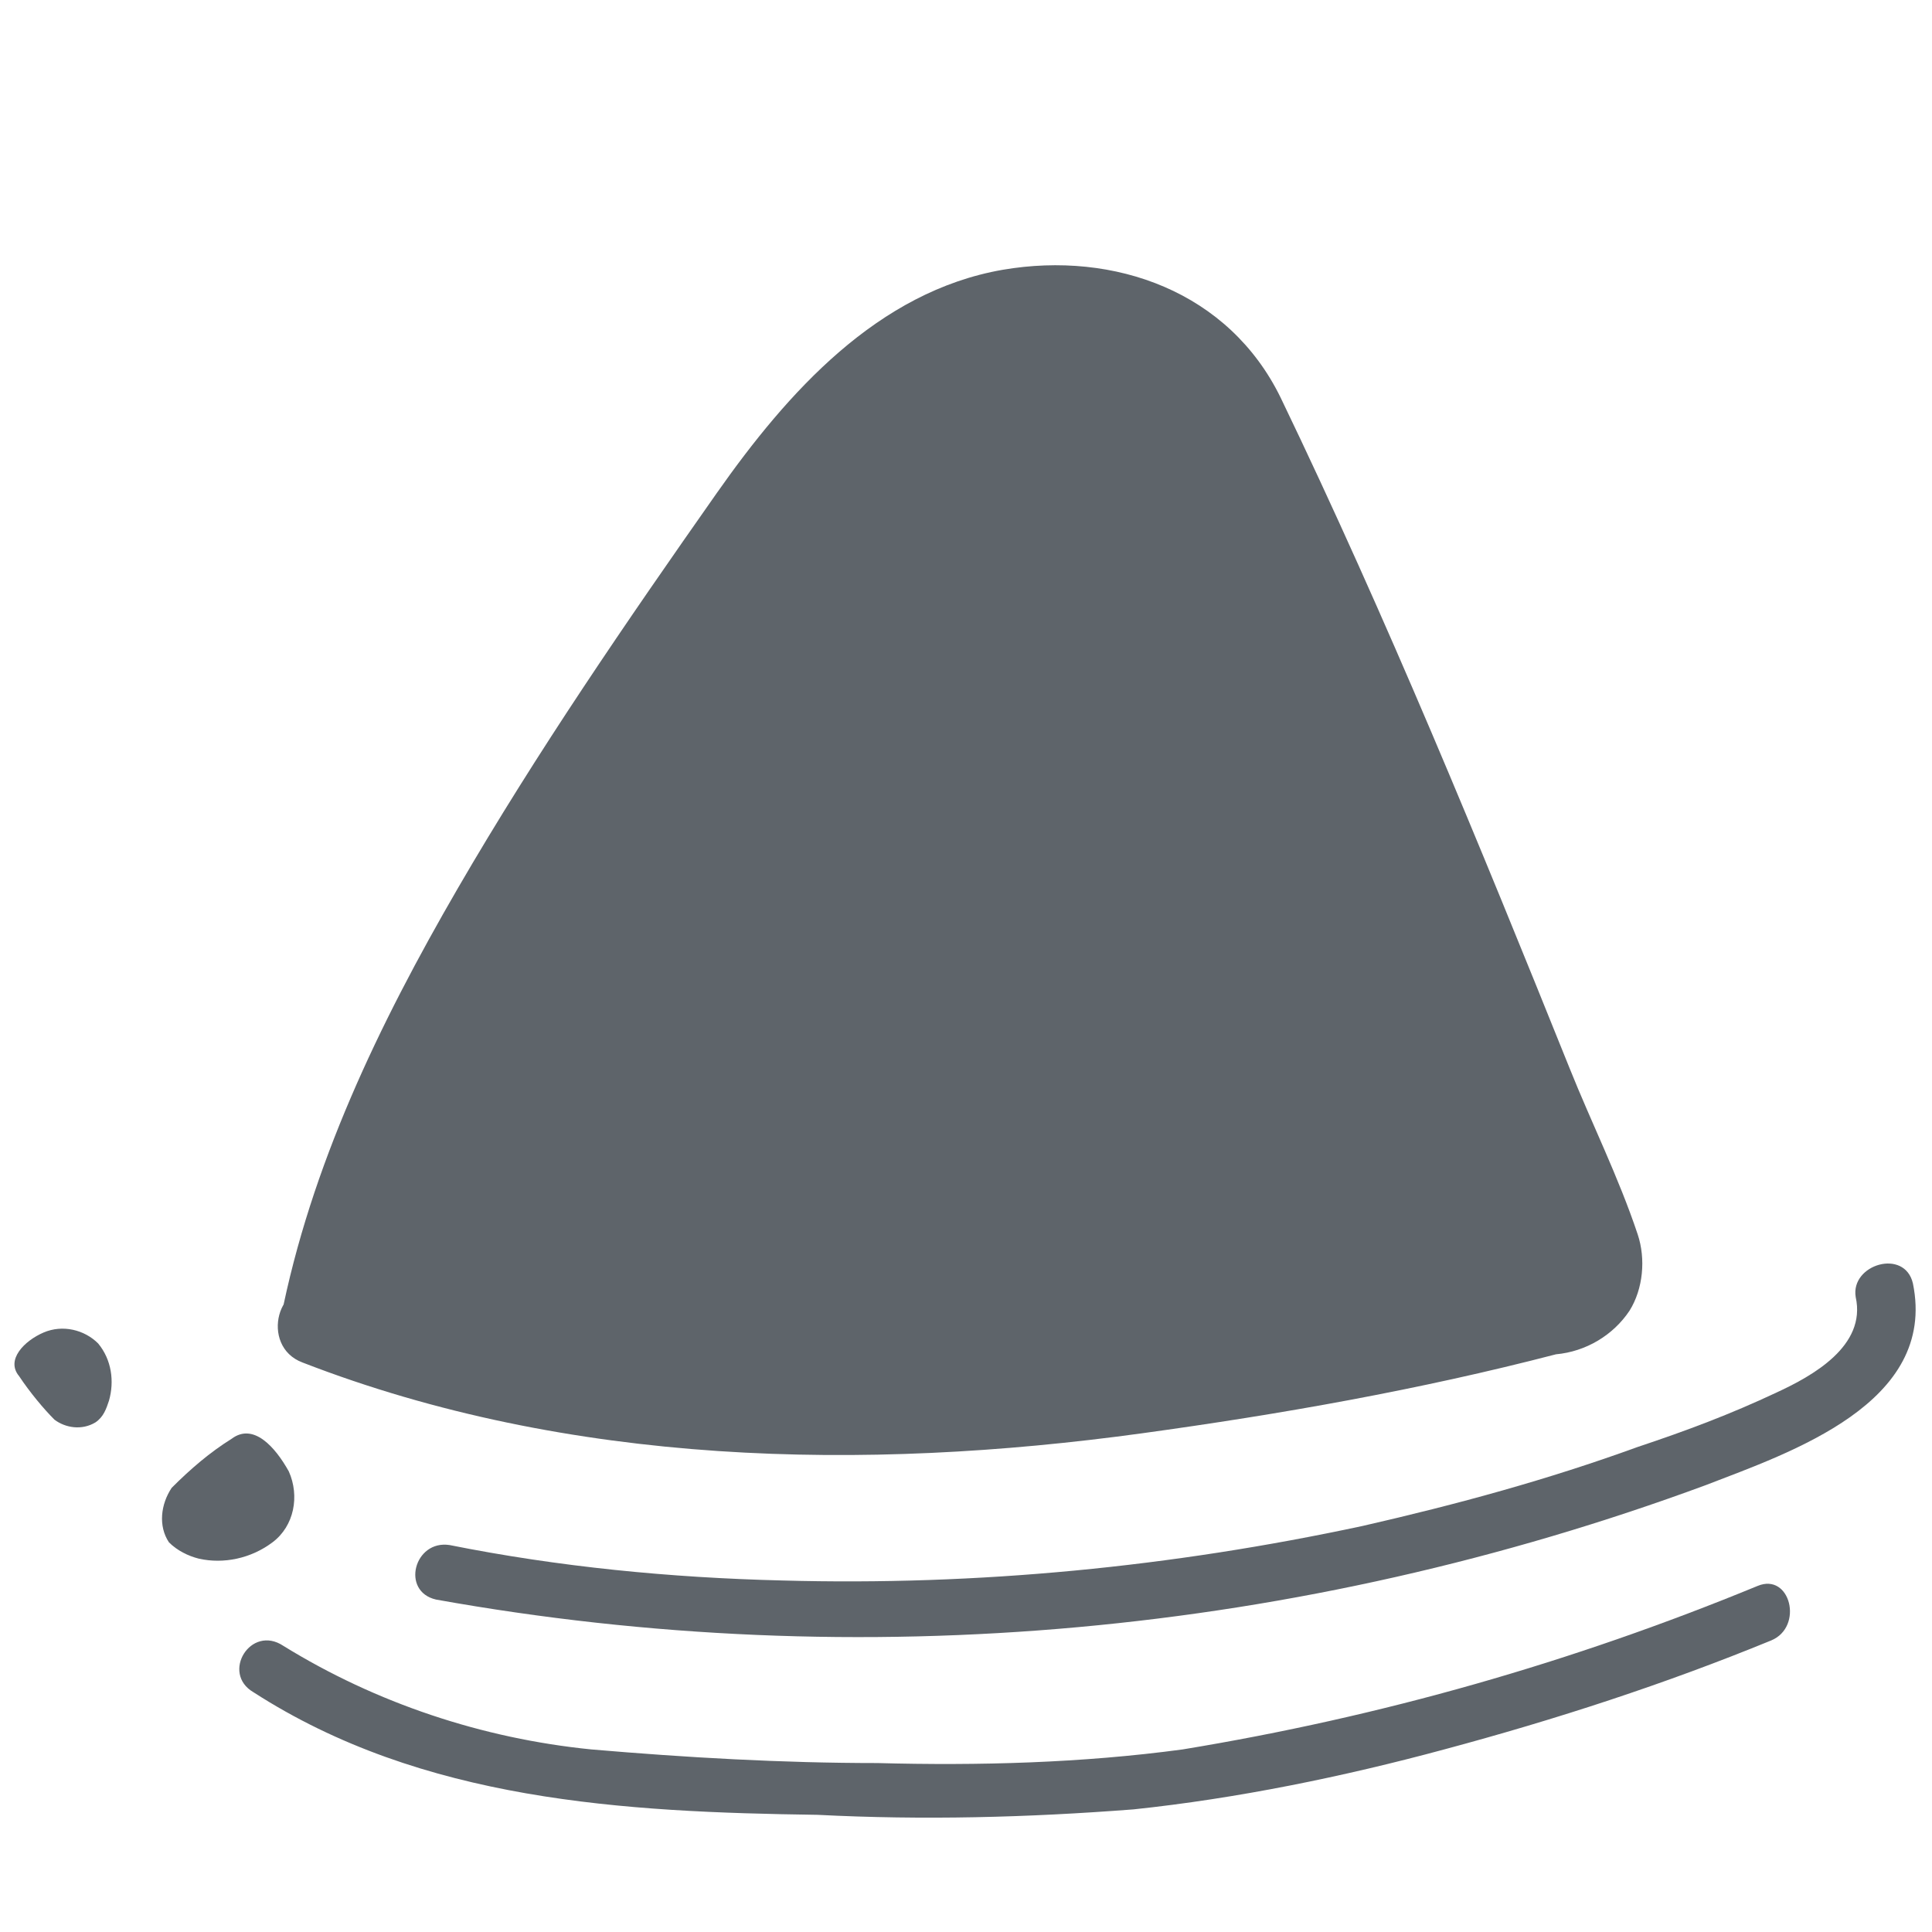
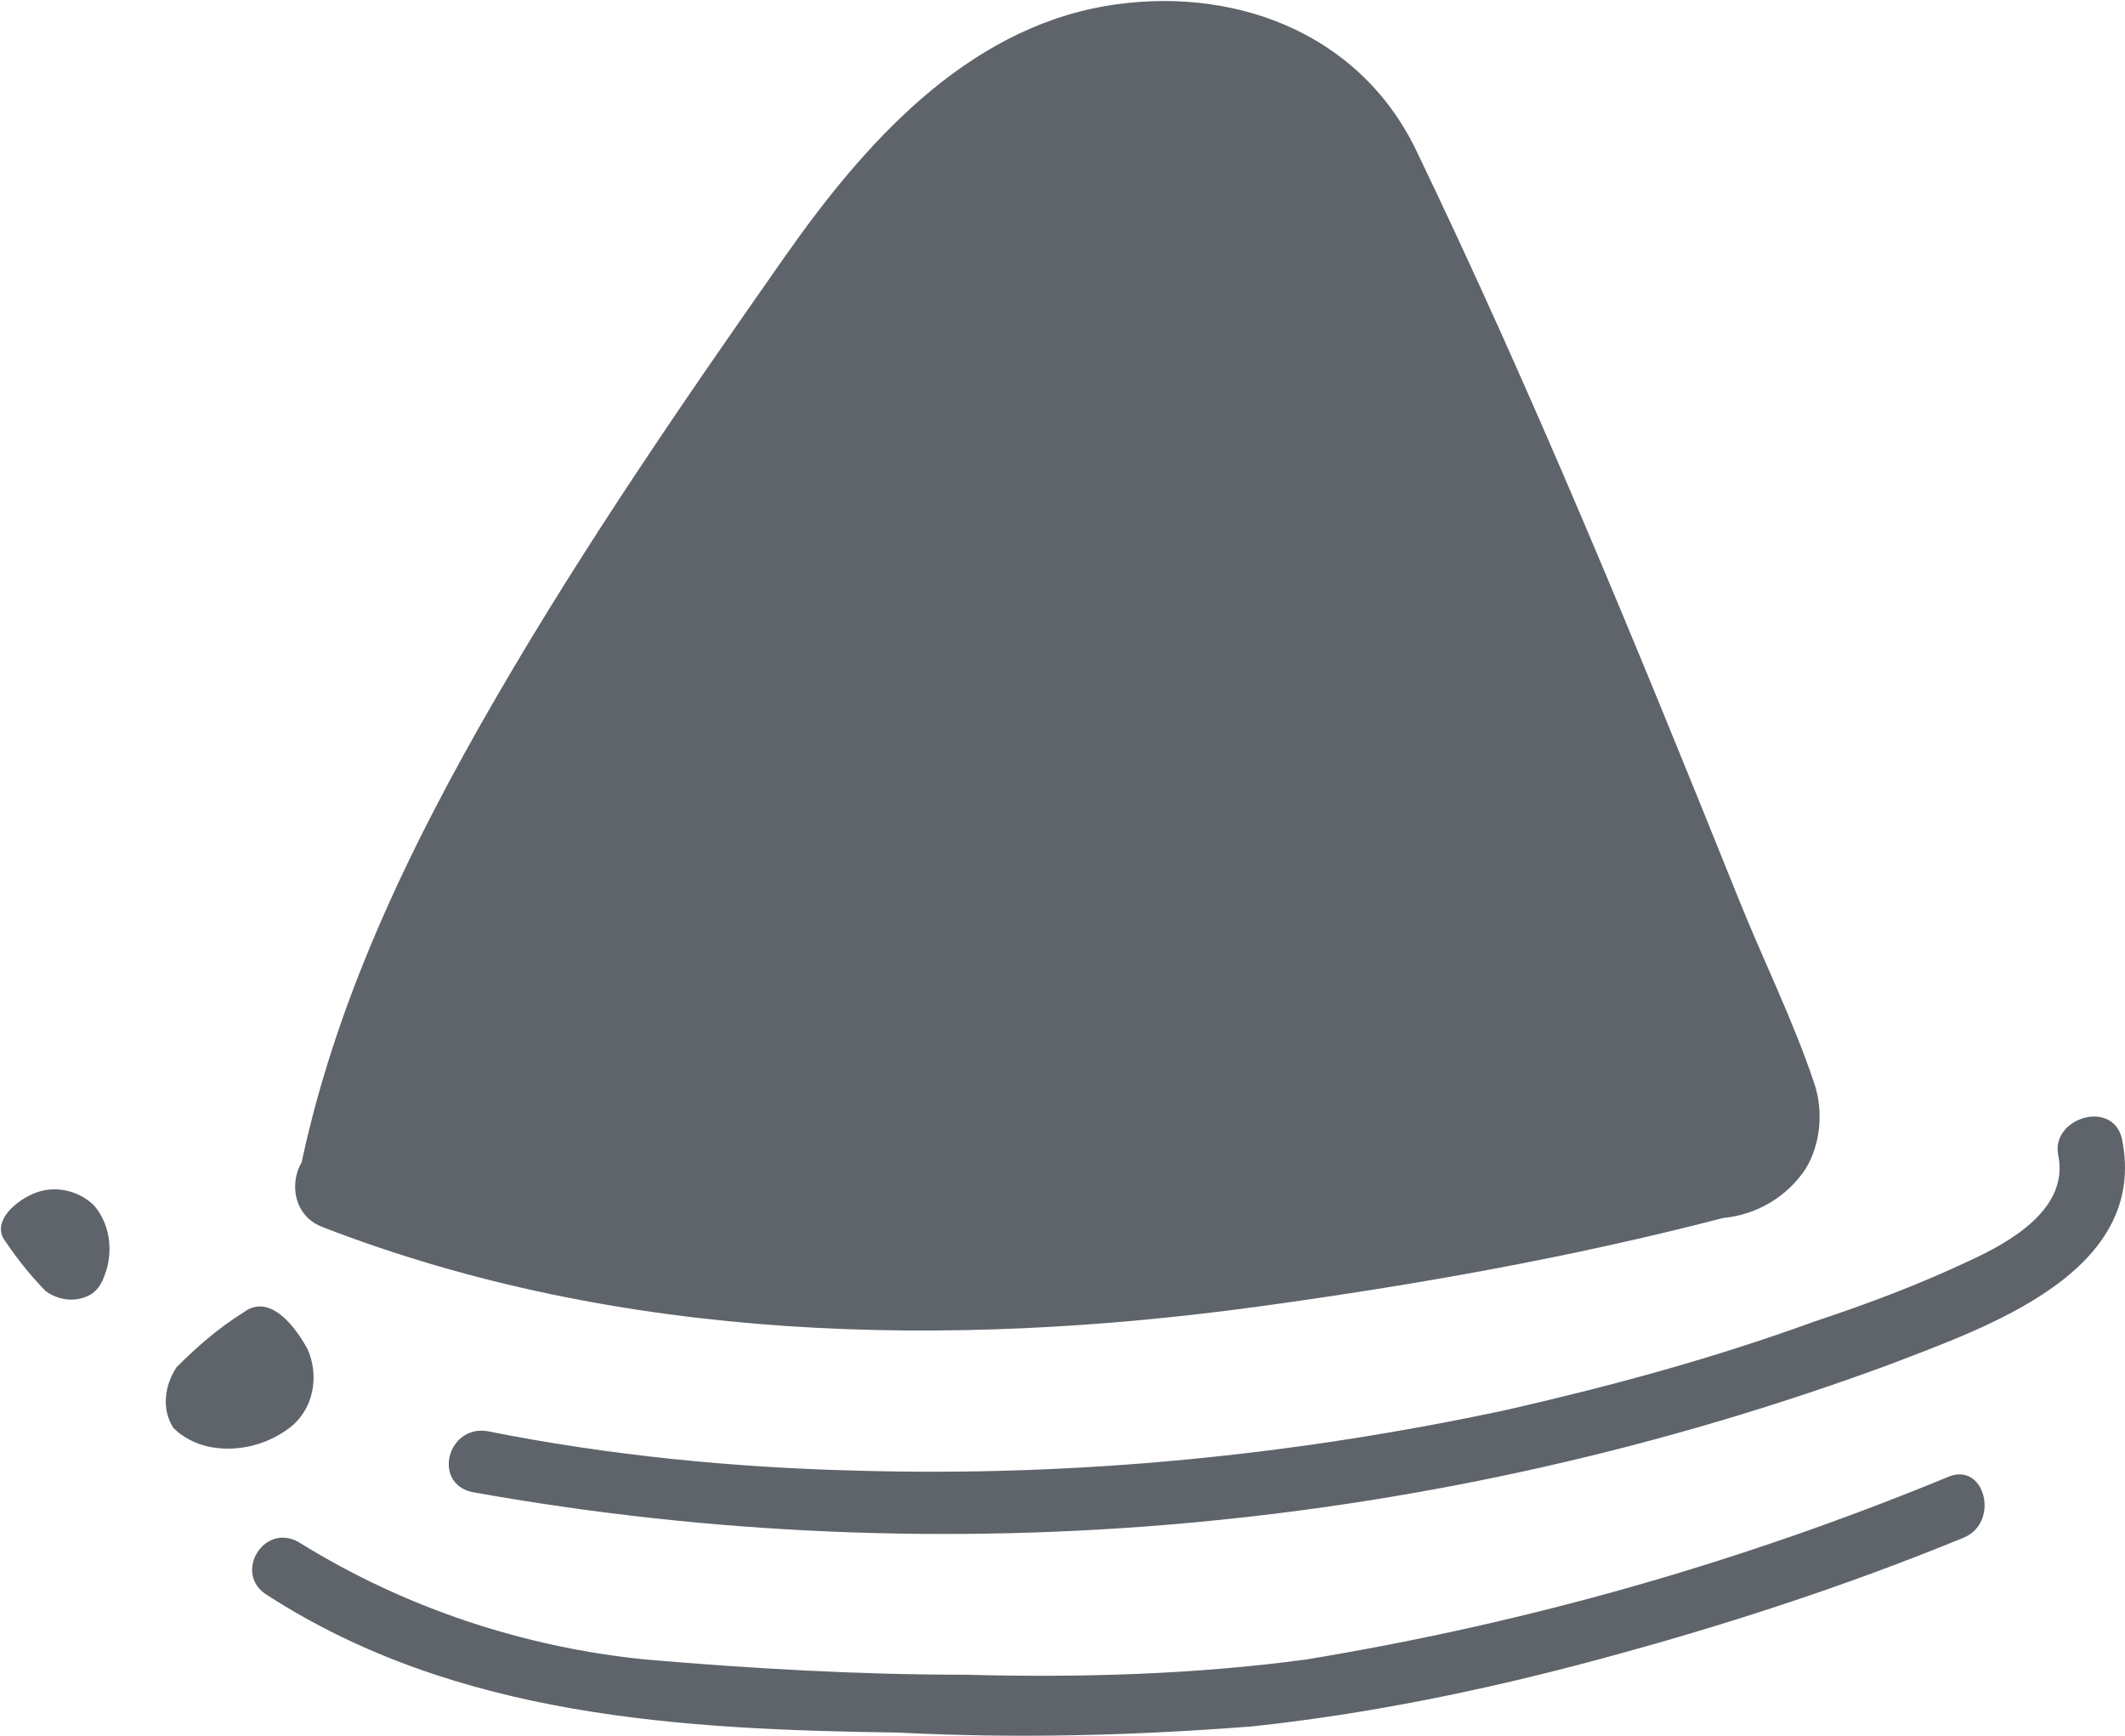
- <svg xmlns="http://www.w3.org/2000/svg" version="1.1" id="圖層_1" x="0px" y="0px" viewBox="0 0 70.9 70.9" style="enable-background:new 0 0 70.9 70.9;" xml:space="preserve">
+ <svg xmlns="http://www.w3.org/2000/svg" version="1.1" id="圖層_1" x="0px" y="0px" viewBox="0 0 69.8 57" style="enable-background:new 0 0 69.8 57;" xml:space="preserve">
  <style type="text/css">
	.st0{fill:#5E646A;}
</style>
  <g>
-     <path class="st0" d="M11.6,48.7c1.8-10,9.1-19.9,15-28.8c2-3,4.3-6,7.5-7.7c3.2-1.7,7.7-1.8,10.1,0.9c1.8,2,1.6,2.6,2.4,4   c5.8,11.6,8.2,19.1,12.3,28.5c0.4,1,0,2.1-1,2.5l-0.3,0.1C42.4,51.9,26,54.4,11.6,48.7" />
-     <path class="st0" d="M12.9,49.1c1.7-9.3,7.3-17.3,12.4-25c2.4-3.6,4.7-7.8,8.4-10.1c3.1-2,7.5-2.4,10,0.8c0.8,1.3,1.5,2.7,2.1,4.1   c1.1,2.1,2.1,4.3,3.1,6.5c1.7,3.7,3.2,7.5,4.7,11.3c0.7,1.8,1.5,3.7,2.3,5.6c0.4,0.9,0.7,1.8,1.1,2.7c0.2,0.6,1,1.6,0.3,2   c-0.5,0.2-1.1,0.3-1.7,0.4L54,47.7c-1.2,0.3-2.4,0.5-3.6,0.8c-2.4,0.5-4.8,0.9-7.3,1.3c-10.5,1.5-21.3,1.5-31.3-2.4   c-1.6-0.6-2.3,2-0.7,2.6c9.8,3.8,20.6,4,30.8,2.6c5.1-0.7,10.2-1.6,15.2-2.9c1.1-0.1,2.1-0.7,2.7-1.6c0.5-0.8,0.6-1.9,0.3-2.8   c-0.7-2.1-1.7-4.1-2.5-6.1C54.3,31,50.9,22.7,47,14.6c-1.9-3.9-6.1-5.4-10.2-4.7c-4.6,0.8-7.9,4.5-10.5,8.2   c-3.3,4.7-6.6,9.5-9.5,14.5s-5.4,10.2-6.5,15.8C10,50.1,12.6,50.8,12.9,49.1L12.9,49.1z" />
-     <path class="st0" d="M0.7,50.5c-0.5-0.6,0.2-1.3,0.9-1.6s1.5-0.1,2,0.4c0.5,0.6,0.6,1.4,0.4,2.1c-0.1,0.3-0.2,0.6-0.5,0.8   C3,52.5,2.4,52.4,2,52.1C1.6,51.7,1.1,51.1,0.7,50.5" />
-     <path class="st0" d="M8.5,52.8c0.8-0.6,1.6,0.3,2.1,1.2c0.4,0.9,0.2,2-0.6,2.6s-1.8,0.8-2.7,0.6c-0.4-0.1-0.8-0.3-1.1-0.6   c-0.4-0.6-0.3-1.4,0.1-2C7,53.9,7.7,53.3,8.5,52.8" />
-     <path class="st0" d="M68.1,47.6c0.4,1.8-1.6,2.9-2.9,3.5c-1.7,0.8-3.3,1.4-5.1,2c-3.3,1.2-6.6,2.1-10.1,2.9c-7,1.5-14.1,2.2-21.3,2   c-4.1-0.1-8.2-0.5-12.2-1.3c-1.3-0.2-1.8,1.7-0.5,2c15.6,2.8,31.7,1.3,46.6-4.2c3.1-1.2,8.5-3,7.6-7.4   C69.9,45.8,67.9,46.4,68.1,47.6L68.1,47.6z" />
-     <path class="st0" d="M9.3,62.1c6.2,4,13.6,4.4,20.7,4.5c3.9,0.2,7.7,0.1,11.6-0.2c3.8-0.4,7.7-1.2,11.4-2.2c4.1-1.1,8.1-2.4,12-4   c1.2-0.5,0.7-2.5-0.5-2c-6.8,2.8-13.8,4.8-21.1,6c-3.7,0.5-7.5,0.6-11.2,0.5c-3.5,0-7-0.2-10.5-0.5c-4-0.4-7.9-1.7-11.3-3.8   C9.2,59.6,8.1,61.4,9.3,62.1z" />
+     <path class="st0" d="M11.1,39c1.8-10,9.1-19.9,15-28.8c2-3,4.3-6,7.5-7.7s7.7-1.8,10.1,0.9c1.8,2,1.6,2.6,2.4,4   c5.8,11.6,8.2,19.1,12.3,28.5c0.4,1,0,2.1-1,2.5l-0.3,0.1C41.9,42.2,25.5,44.7,11.1,39" />
+     <path class="st0" d="M12.4,39.4c1.7-9.3,7.3-17.3,12.4-25c2.4-3.6,4.7-7.8,8.4-10.1c3.1-2,7.5-2.4,10,0.8c0.8,1.3,1.5,2.7,2.1,4.1   c1.1,2.1,2.1,4.3,3.1,6.5c1.7,3.7,3.2,7.5,4.7,11.3c0.7,1.8,1.5,3.7,2.3,5.6c0.4,0.9,0.7,1.8,1.1,2.7c0.2,0.6,1,1.6,0.3,2   c-0.5,0.2-1.1,0.3-1.7,0.4L53.5,38c-1.2,0.3-2.4,0.5-3.6,0.8c-2.4,0.5-4.8,0.9-7.3,1.3c-10.5,1.5-21.3,1.5-31.3-2.4   c-1.6-0.6-2.3,2-0.7,2.6c9.8,3.8,20.6,4,30.8,2.6c5.1-0.7,10.2-1.6,15.2-2.9c1.1-0.1,2.1-0.7,2.7-1.6c0.5-0.8,0.6-1.9,0.3-2.8   c-0.7-2.1-1.7-4.1-2.5-6.1C53.8,21.3,50.4,13,46.5,4.9C44.6,1,40.4-0.5,36.3,0.2C31.7,1,28.4,4.7,25.8,8.4   c-3.3,4.7-6.6,9.5-9.5,14.5s-5.4,10.2-6.5,15.8C9.5,40.4,12.1,41.1,12.4,39.4L12.4,39.4z" />
+     <path class="st0" d="M0.2,40.8c-0.5-0.6,0.2-1.3,0.9-1.6s1.5-0.1,2,0.4c0.5,0.6,0.6,1.4,0.4,2.1C3.4,42,3.3,42.3,3,42.5   c-0.5,0.3-1.1,0.2-1.5-0.1C1.1,42,0.6,41.4,0.2,40.8" />
+     <path class="st0" d="M8,43.1c0.8-0.6,1.6,0.3,2.1,1.2c0.4,0.9,0.2,2-0.6,2.6s-1.8,0.8-2.7,0.6c-0.4-0.1-0.8-0.3-1.1-0.6   c-0.4-0.6-0.3-1.4,0.1-2C6.5,44.2,7.2,43.6,8,43.1" />
+     <path class="st0" d="M67.6,37.9c0.4,1.8-1.6,2.9-2.9,3.5c-1.7,0.8-3.3,1.4-5.1,2c-3.3,1.2-6.6,2.1-10.1,2.9c-7,1.5-14.1,2.2-21.3,2   C24.1,48.2,20,47.8,16,47c-1.3-0.2-1.8,1.7-0.5,2c15.6,2.8,31.7,1.3,46.6-4.2c3.1-1.2,8.5-3,7.6-7.4C69.4,36.1,67.4,36.7,67.6,37.9   L67.6,37.9z" />
+     <path class="st0" d="M8.8,52.4c6.2,4,13.6,4.4,20.7,4.5c3.9,0.2,7.7,0.1,11.6-0.2c3.8-0.4,7.7-1.2,11.4-2.2c4.1-1.1,8.1-2.4,12-4   c1.2-0.5,0.7-2.5-0.5-2c-6.8,2.8-13.8,4.8-21.1,6c-3.7,0.5-7.5,0.6-11.2,0.5c-3.5,0-7-0.2-10.5-0.5c-4-0.4-7.9-1.7-11.3-3.8   C8.7,49.9,7.6,51.7,8.8,52.4z" />
  </g>
</svg>
